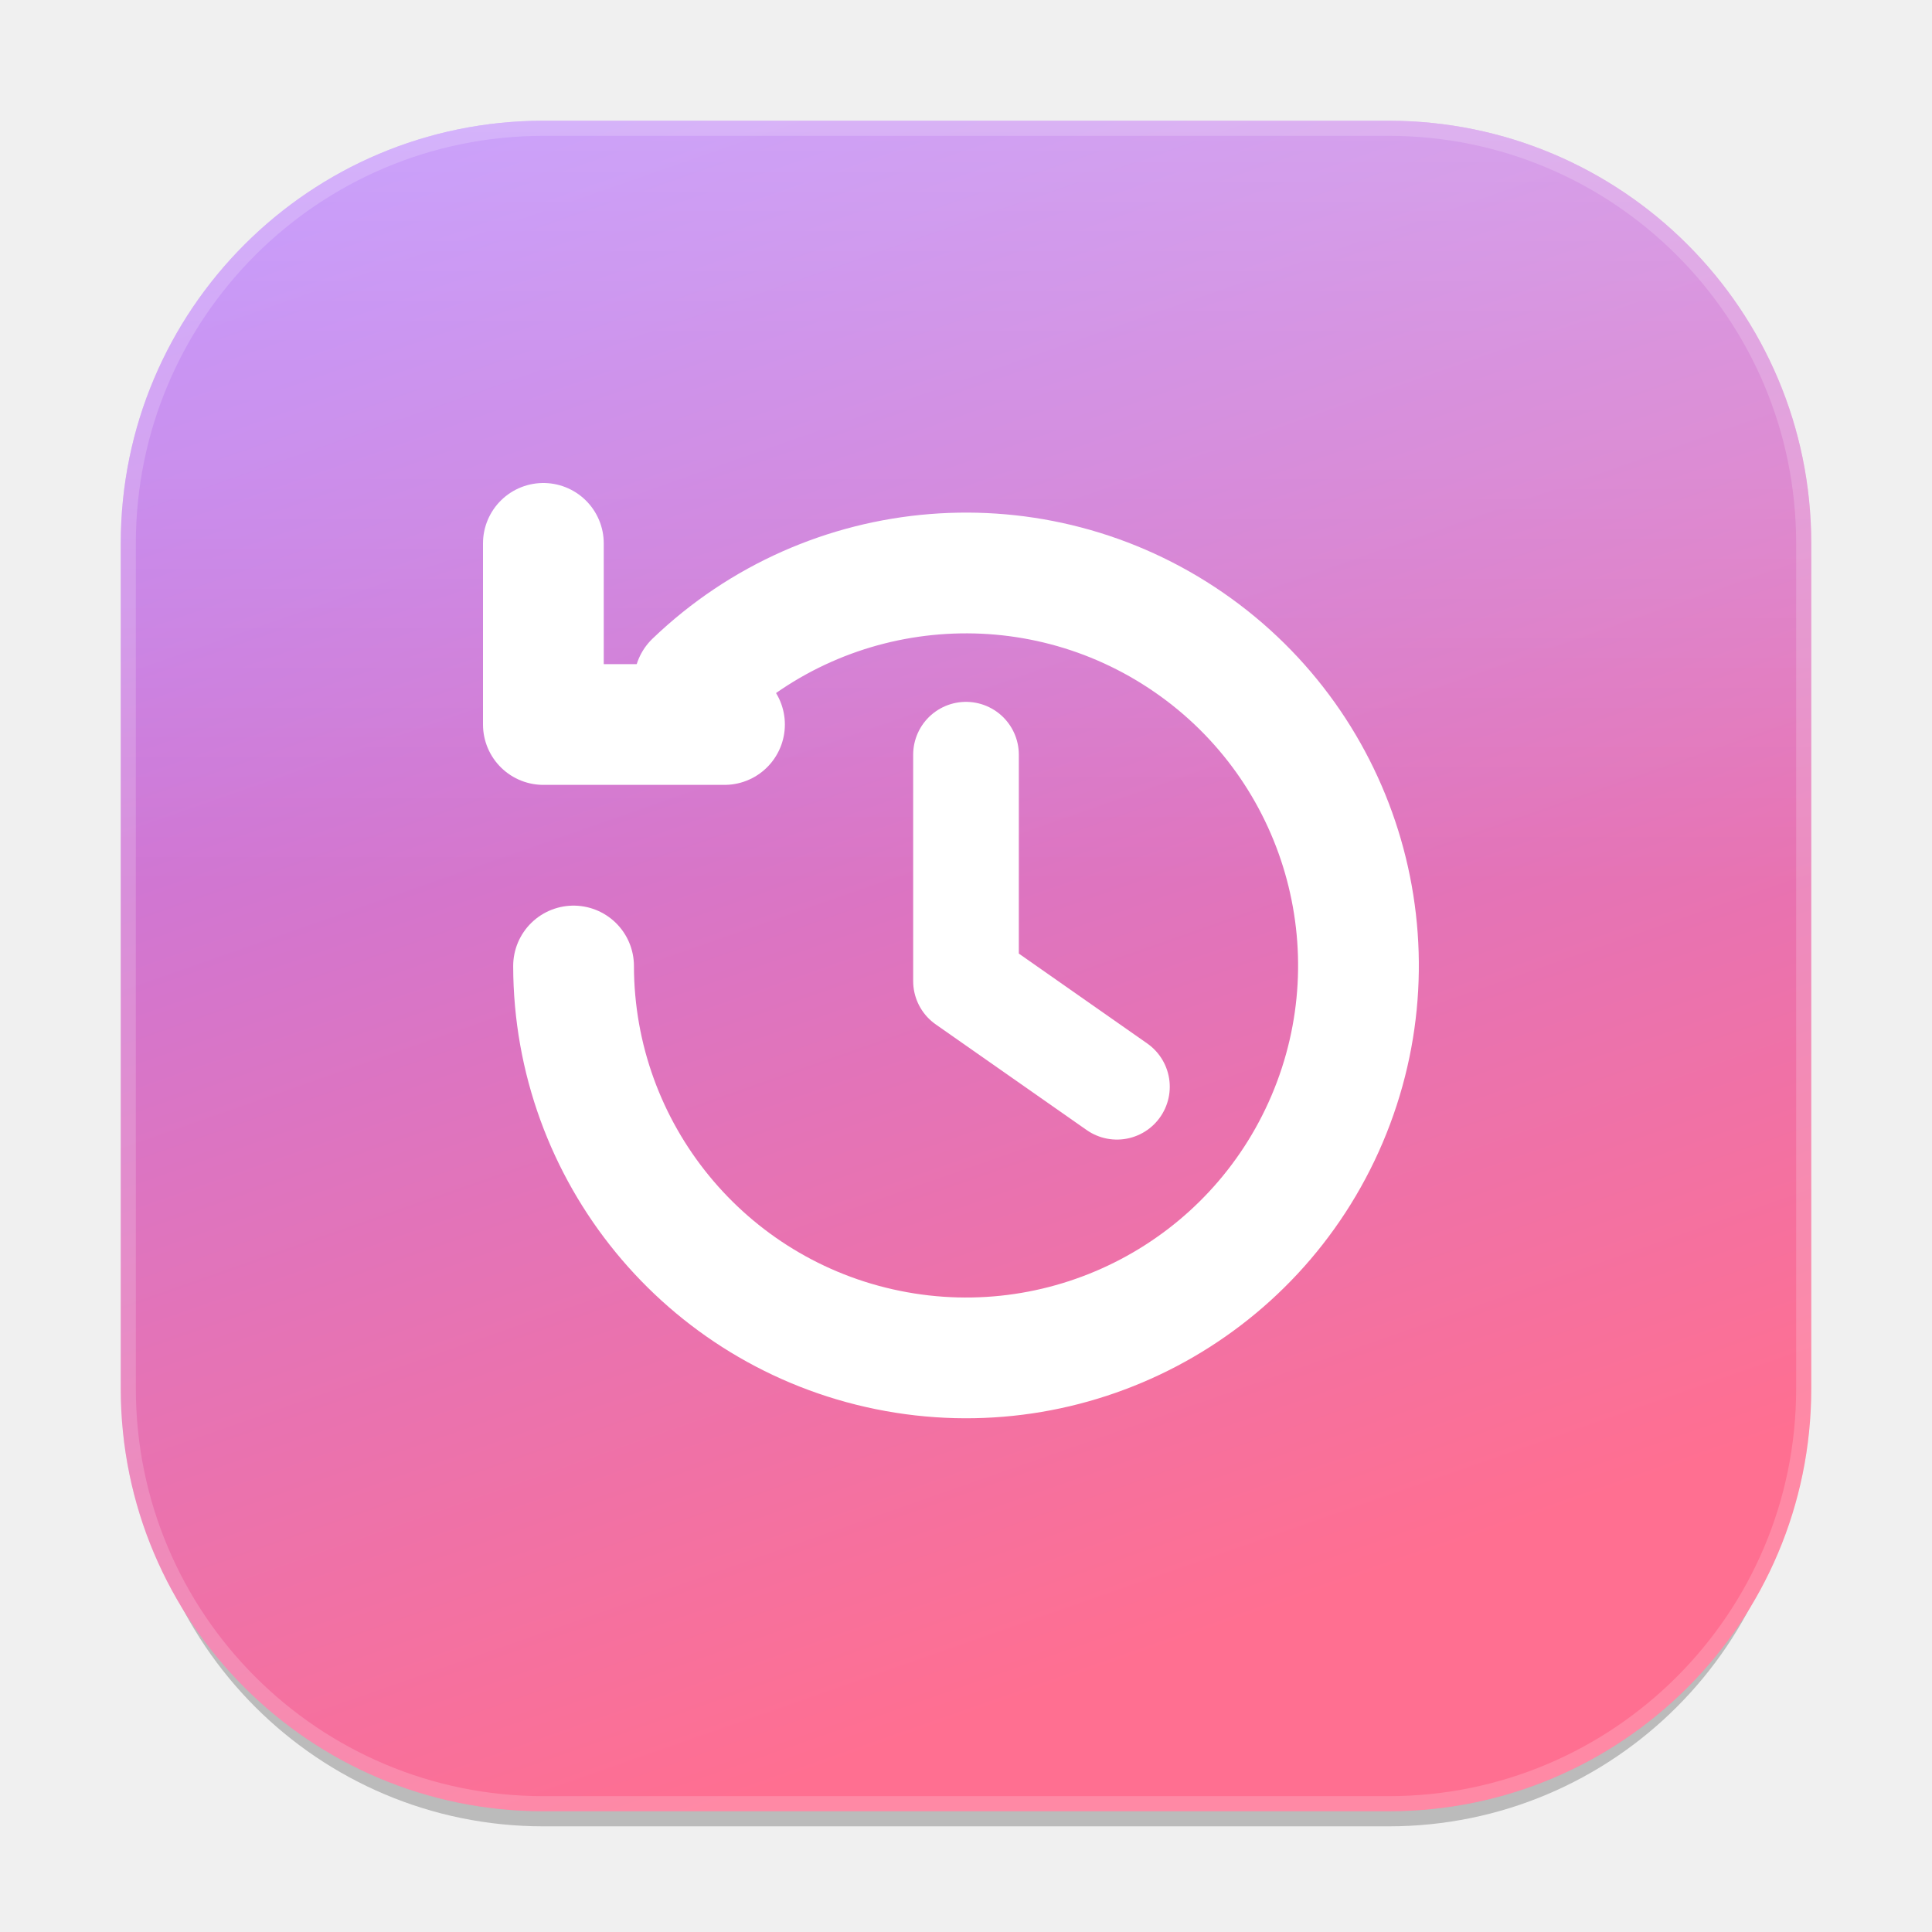
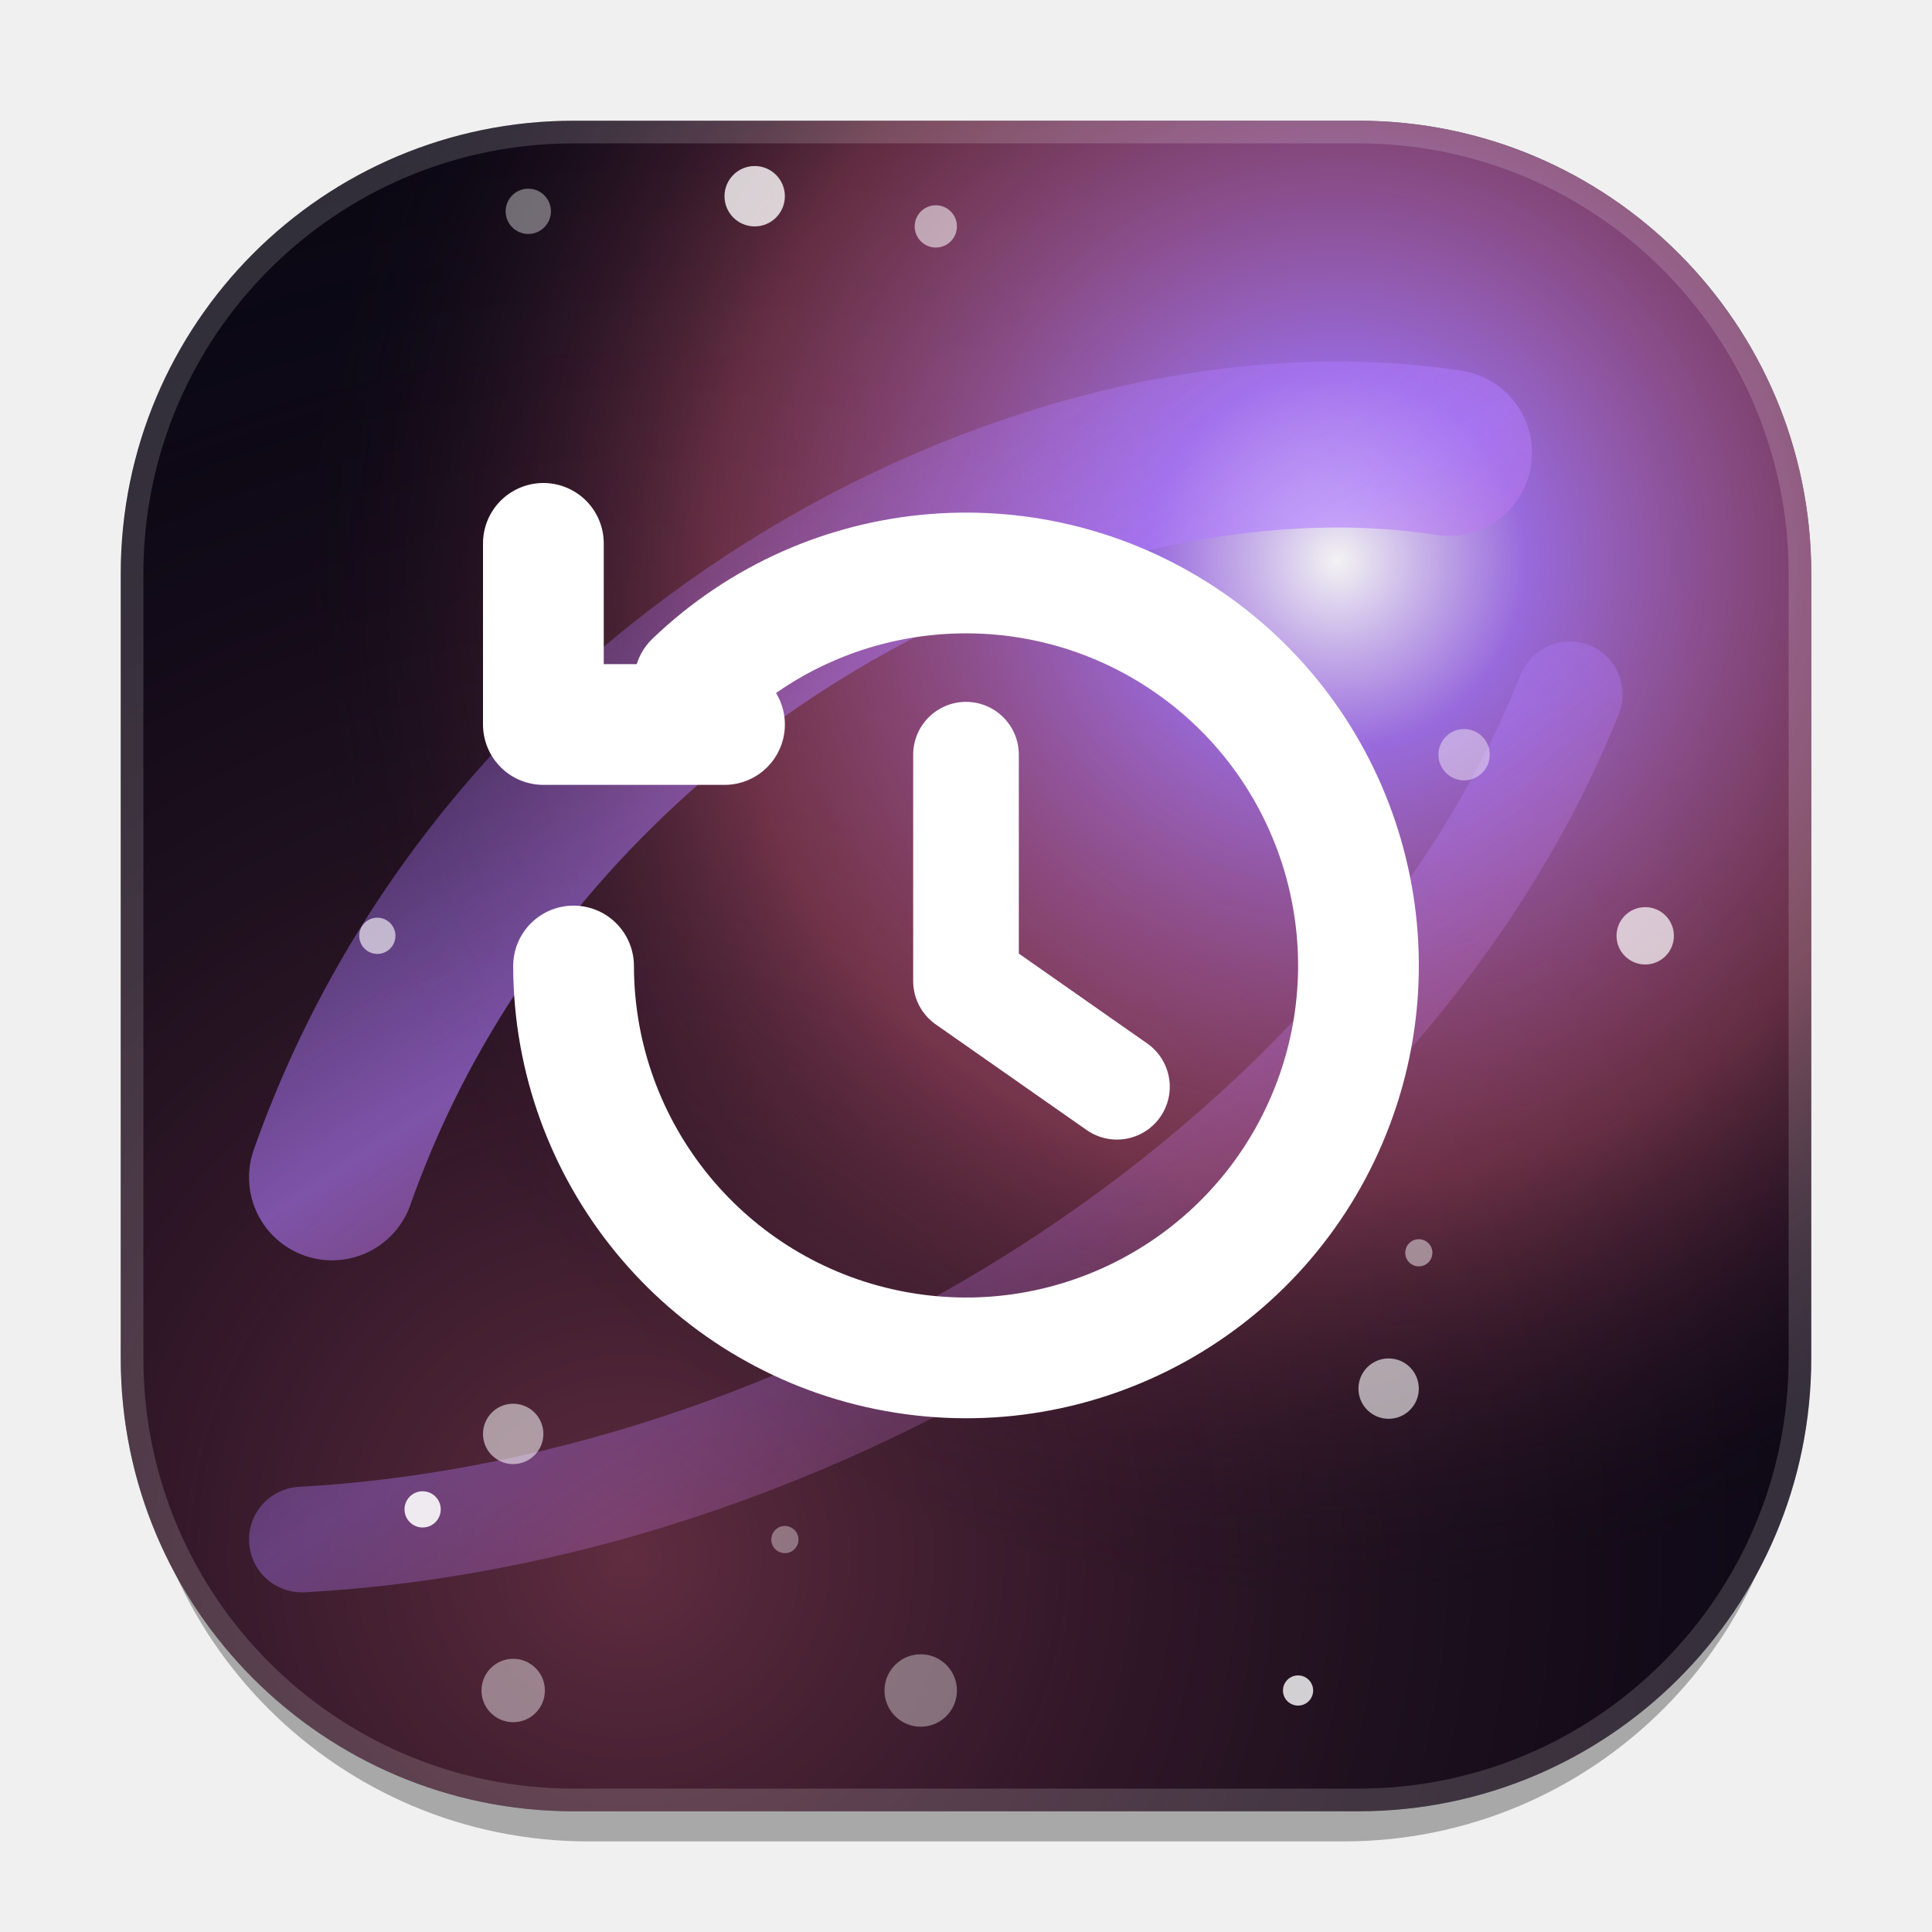
<svg xmlns="http://www.w3.org/2000/svg" width="128" height="128" viewBox="0 0 128 128">
  <defs>
-     <linearGradient id="bg" x1="0" y1="0" x2="0.35" y2="1">
-       <stop offset="0" stop-color="#b07bff" />
-       <stop offset="1" stop-color="#ff6f91" />
+     <radialGradient id="core" cx="0.72" cy="0.26" r="0.62">
+       <stop offset="0" stop-color="#fff" stop-opacity="0.95" />
+       <stop offset="0.18" stop-color="#b07bff" stop-opacity="0.85" />
+       <stop offset="0.6" stop-color="#ff6f91" stop-opacity="0.35" />
+       <stop offset="1" stop-color="#0a0714" stop-opacity="0" />
+     </radialGradient>
+     <radialGradient id="deep" cx="0.3" cy="0.85" r="0.9">
+       <stop offset="0" stop-color="#ff6f91" stop-opacity="0.35" />
+       <stop offset="1" stop-color="#0a0714" stop-opacity="0" />
+     </radialGradient>
+     <linearGradient id="arm" x1="0" y1="0" x2="1" y2="1">
+       <stop offset="0" stop-color="#b07bff" stop-opacity="0" />
+       <stop offset="0.5" stop-color="#b07bff" stop-opacity="0.75" />
+       <stop offset="1" stop-color="#ff6f91" stop-opacity="0" />
    </linearGradient>
-     <linearGradient id="hl" x1="0" y1="0" x2="0" y2="1">
-       <stop offset="0" stop-color="#fff" stop-opacity=".30" />
-       <stop offset=".45" stop-color="#fff" stop-opacity="0" />
-     </linearGradient>
+     <clipPath id="plate">
+       <rect x="8" y="8" width="112" height="112" rx="30" />
+     </clipPath>
  </defs>
-   <rect x="9" y="11" width="110" height="110" rx="27" fill="#000" opacity=".22" />
-   <rect x="8" y="8" width="112" height="112" rx="28" fill="url(#bg)" />
-   <rect x="8" y="8" width="112" height="112" rx="28" fill="url(#hl)" />
-   <rect x="8.5" y="8.5" width="111" height="111" rx="27.5" fill="none" stroke="#fff" stroke-opacity=".18" />
+   <rect x="9" y="12" width="110" height="110" rx="30" fill="#000" opacity=".3" />
+   <rect x="8" y="8" width="112" height="112" rx="30" fill="#0a0714" />
+   <g clip-path="url(#plate)">
+     <rect x="8" y="8" width="112" height="112" fill="url(#deep)" />
+     <rect x="8" y="8" width="112" height="112" fill="url(#core)" />
+     <path d="M96 30C70 26 34 44 22 78" fill="none" stroke="url(#arm)" stroke-width="11" stroke-linecap="round" opacity=".8" />
+     <path d="M104 46C92 76 56 100 20 102" fill="none" stroke="url(#arm)" stroke-width="7" stroke-linecap="round" opacity=".5" />
+     <circle cx="92" cy="92" r="2.0" fill="#fff" opacity="0.61" />
+     <circle cx="25" cy="62" r="1.2" fill="#fff" opacity="0.62" />
+     <circle cx="28" cy="100" r="1.2" fill="#fff" opacity="0.89" />
+     <circle cx="34" cy="95" r="2.0" fill="#fff" opacity="0.54" />
+     <circle cx="109" cy="62" r="1.9" fill="#fff" opacity="0.71" />
+     <circle cx="94" cy="83" r="0.9" fill="#fff" opacity="0.47" />
+     <circle cx="34" cy="112" r="2.1" fill="#fff" opacity="0.43" />
+     <circle cx="61" cy="112" r="2.4" fill="#fff" opacity="0.37" />
+     <circle cx="62" cy="15" r="1.4" fill="#fff" opacity="0.55" />
+     <circle cx="52" cy="102" r="0.9" fill="#fff" opacity="0.37" />
+     <circle cx="50" cy="13" r="2.0" fill="#fff" opacity="0.79" />
+     <circle cx="97" cy="50" r="1.7" fill="#fff" opacity="0.42" />
+     <circle cx="35" cy="14" r="1.5" fill="#fff" opacity="0.39" />
+     <circle cx="86" cy="112" r="1.0" fill="#fff" opacity="0.80" />
+   </g>
+   <rect x="8.75" y="8.75" width="110.5" height="110.5" rx="29.25" fill="none" stroke="#fff" stroke-opacity=".16" stroke-width="1.5" />
  <path d="M38 64a26 26 0 1 0 8-18.8" fill="none" stroke="#ffffff" stroke-width="8" stroke-linecap="round" stroke-linejoin="round" />
  <path d="M36 36v12h12" fill="none" stroke="#ffffff" stroke-width="8" stroke-linecap="round" stroke-linejoin="round" />
  <path d="M64 50v15l10 7" fill="none" stroke="#ffffff" stroke-width="7" stroke-linecap="round" stroke-linejoin="round" />
</svg>
